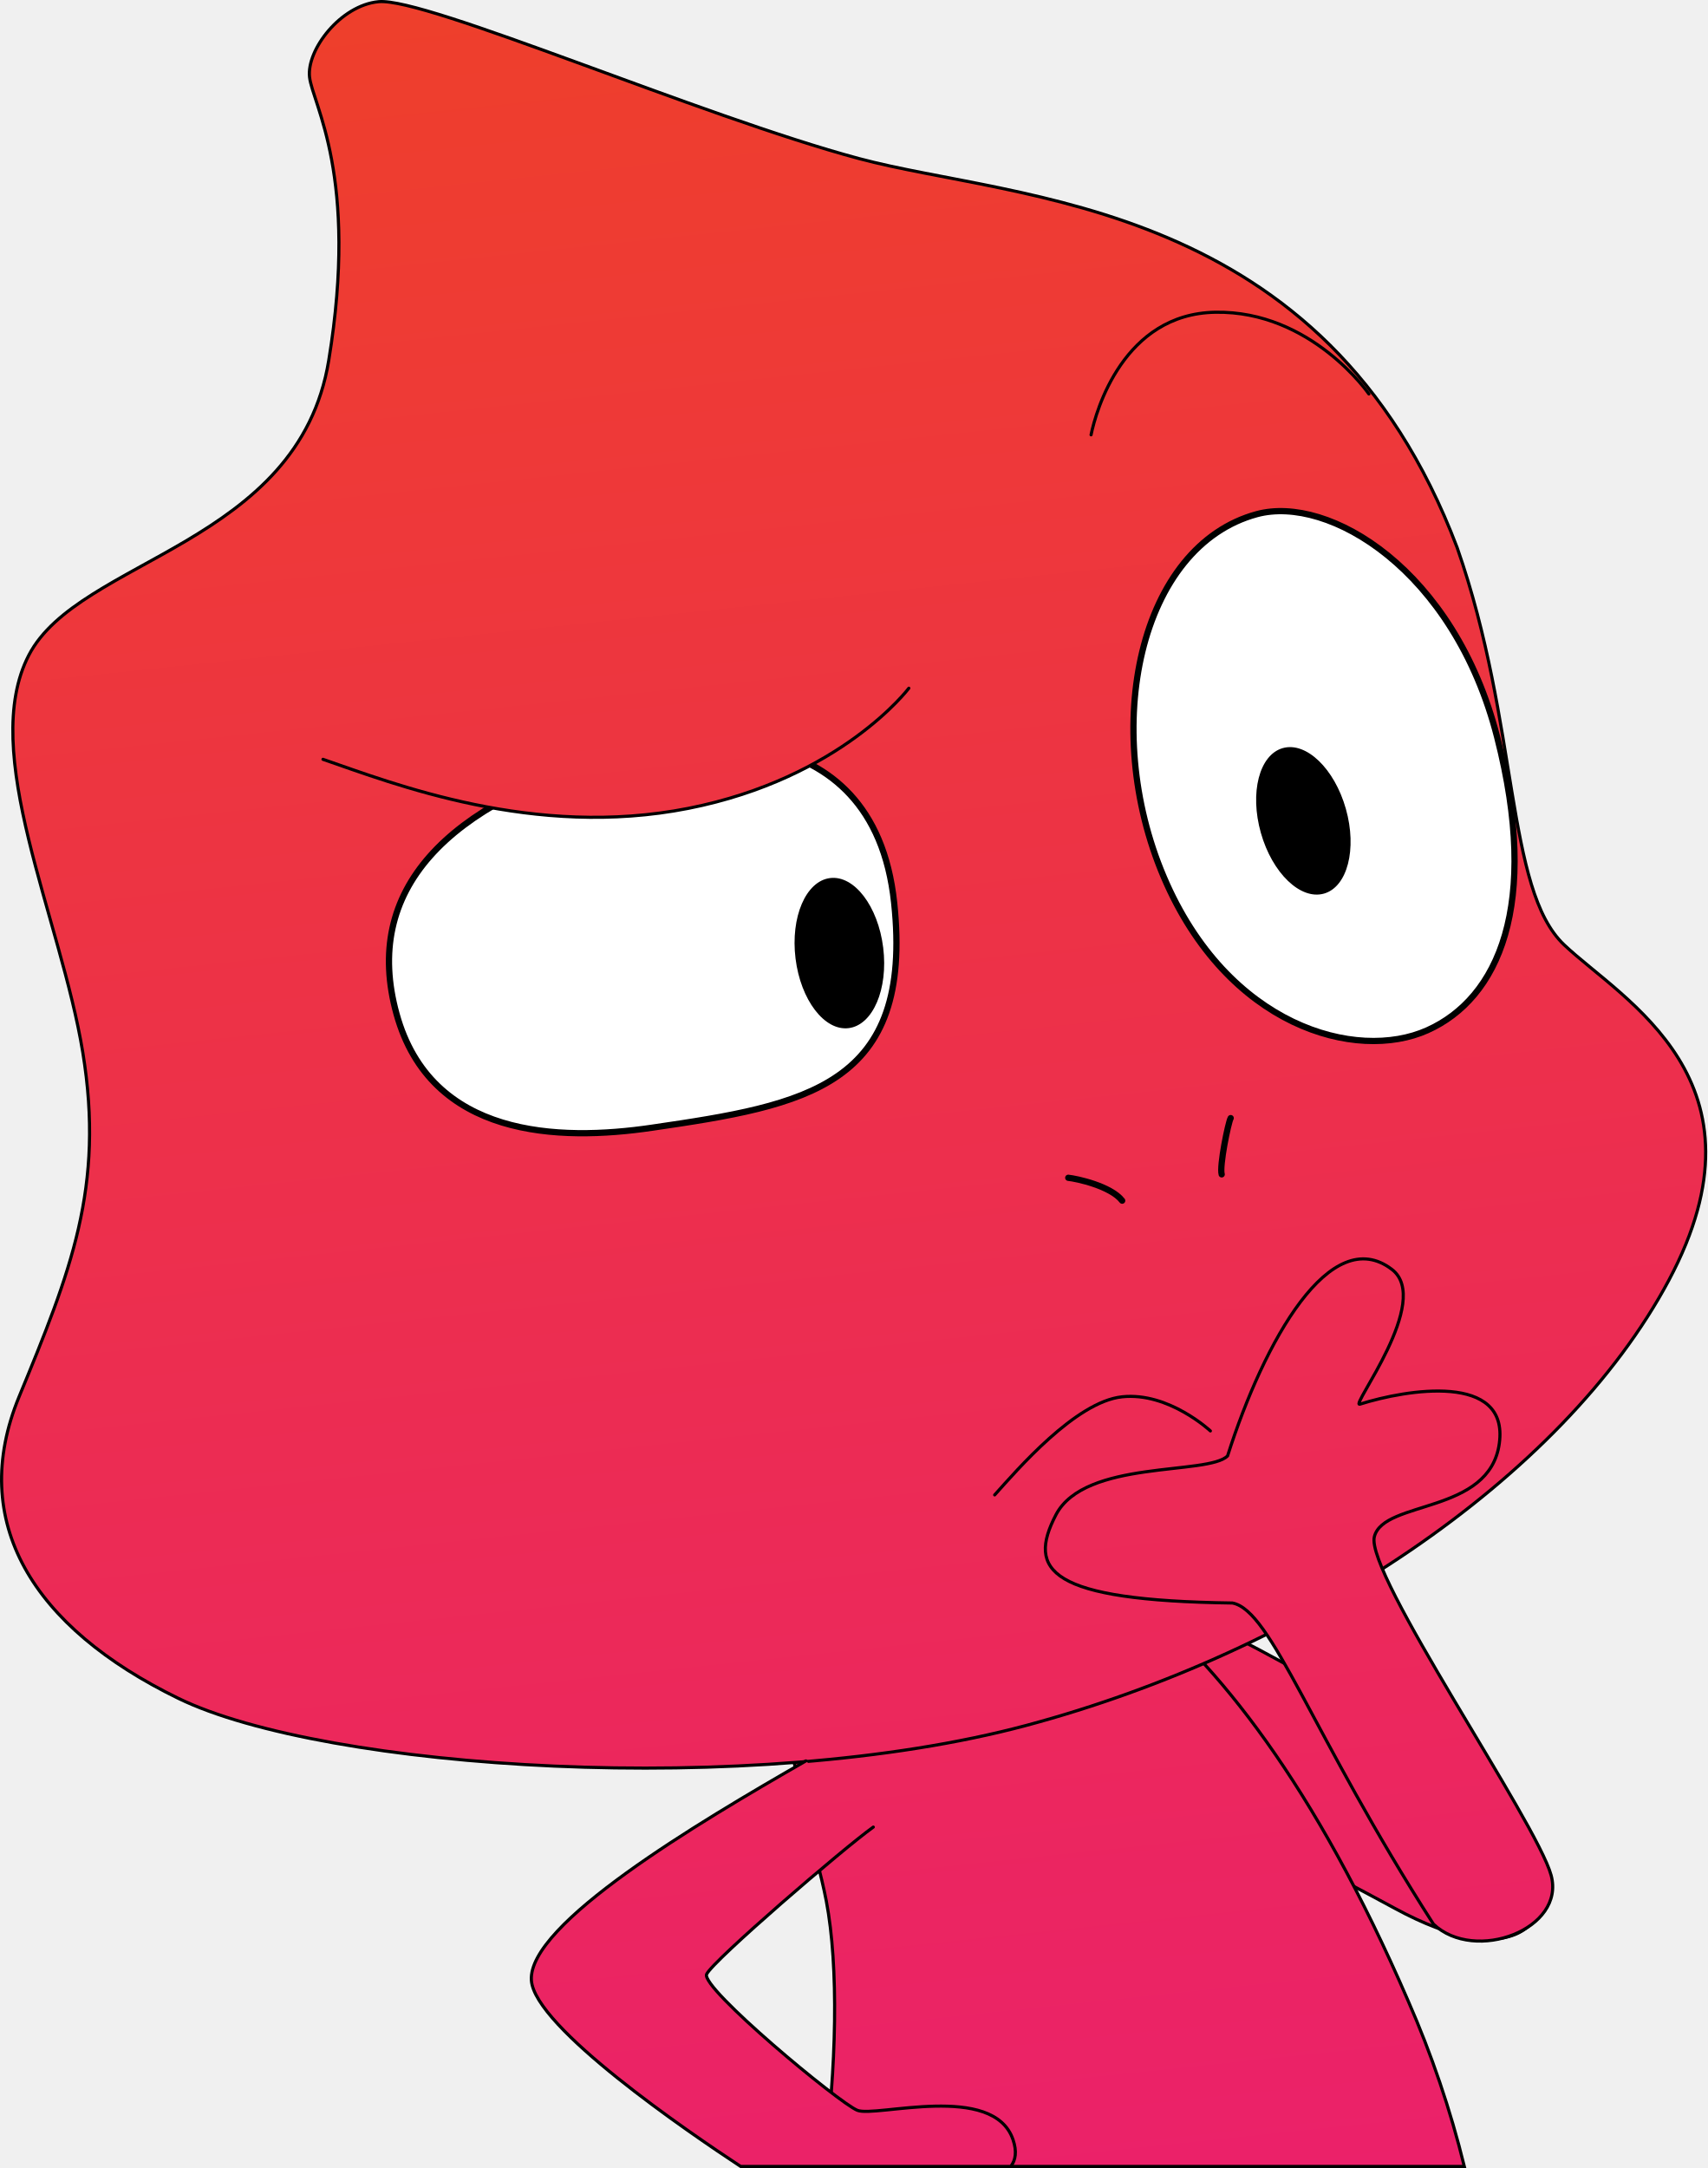
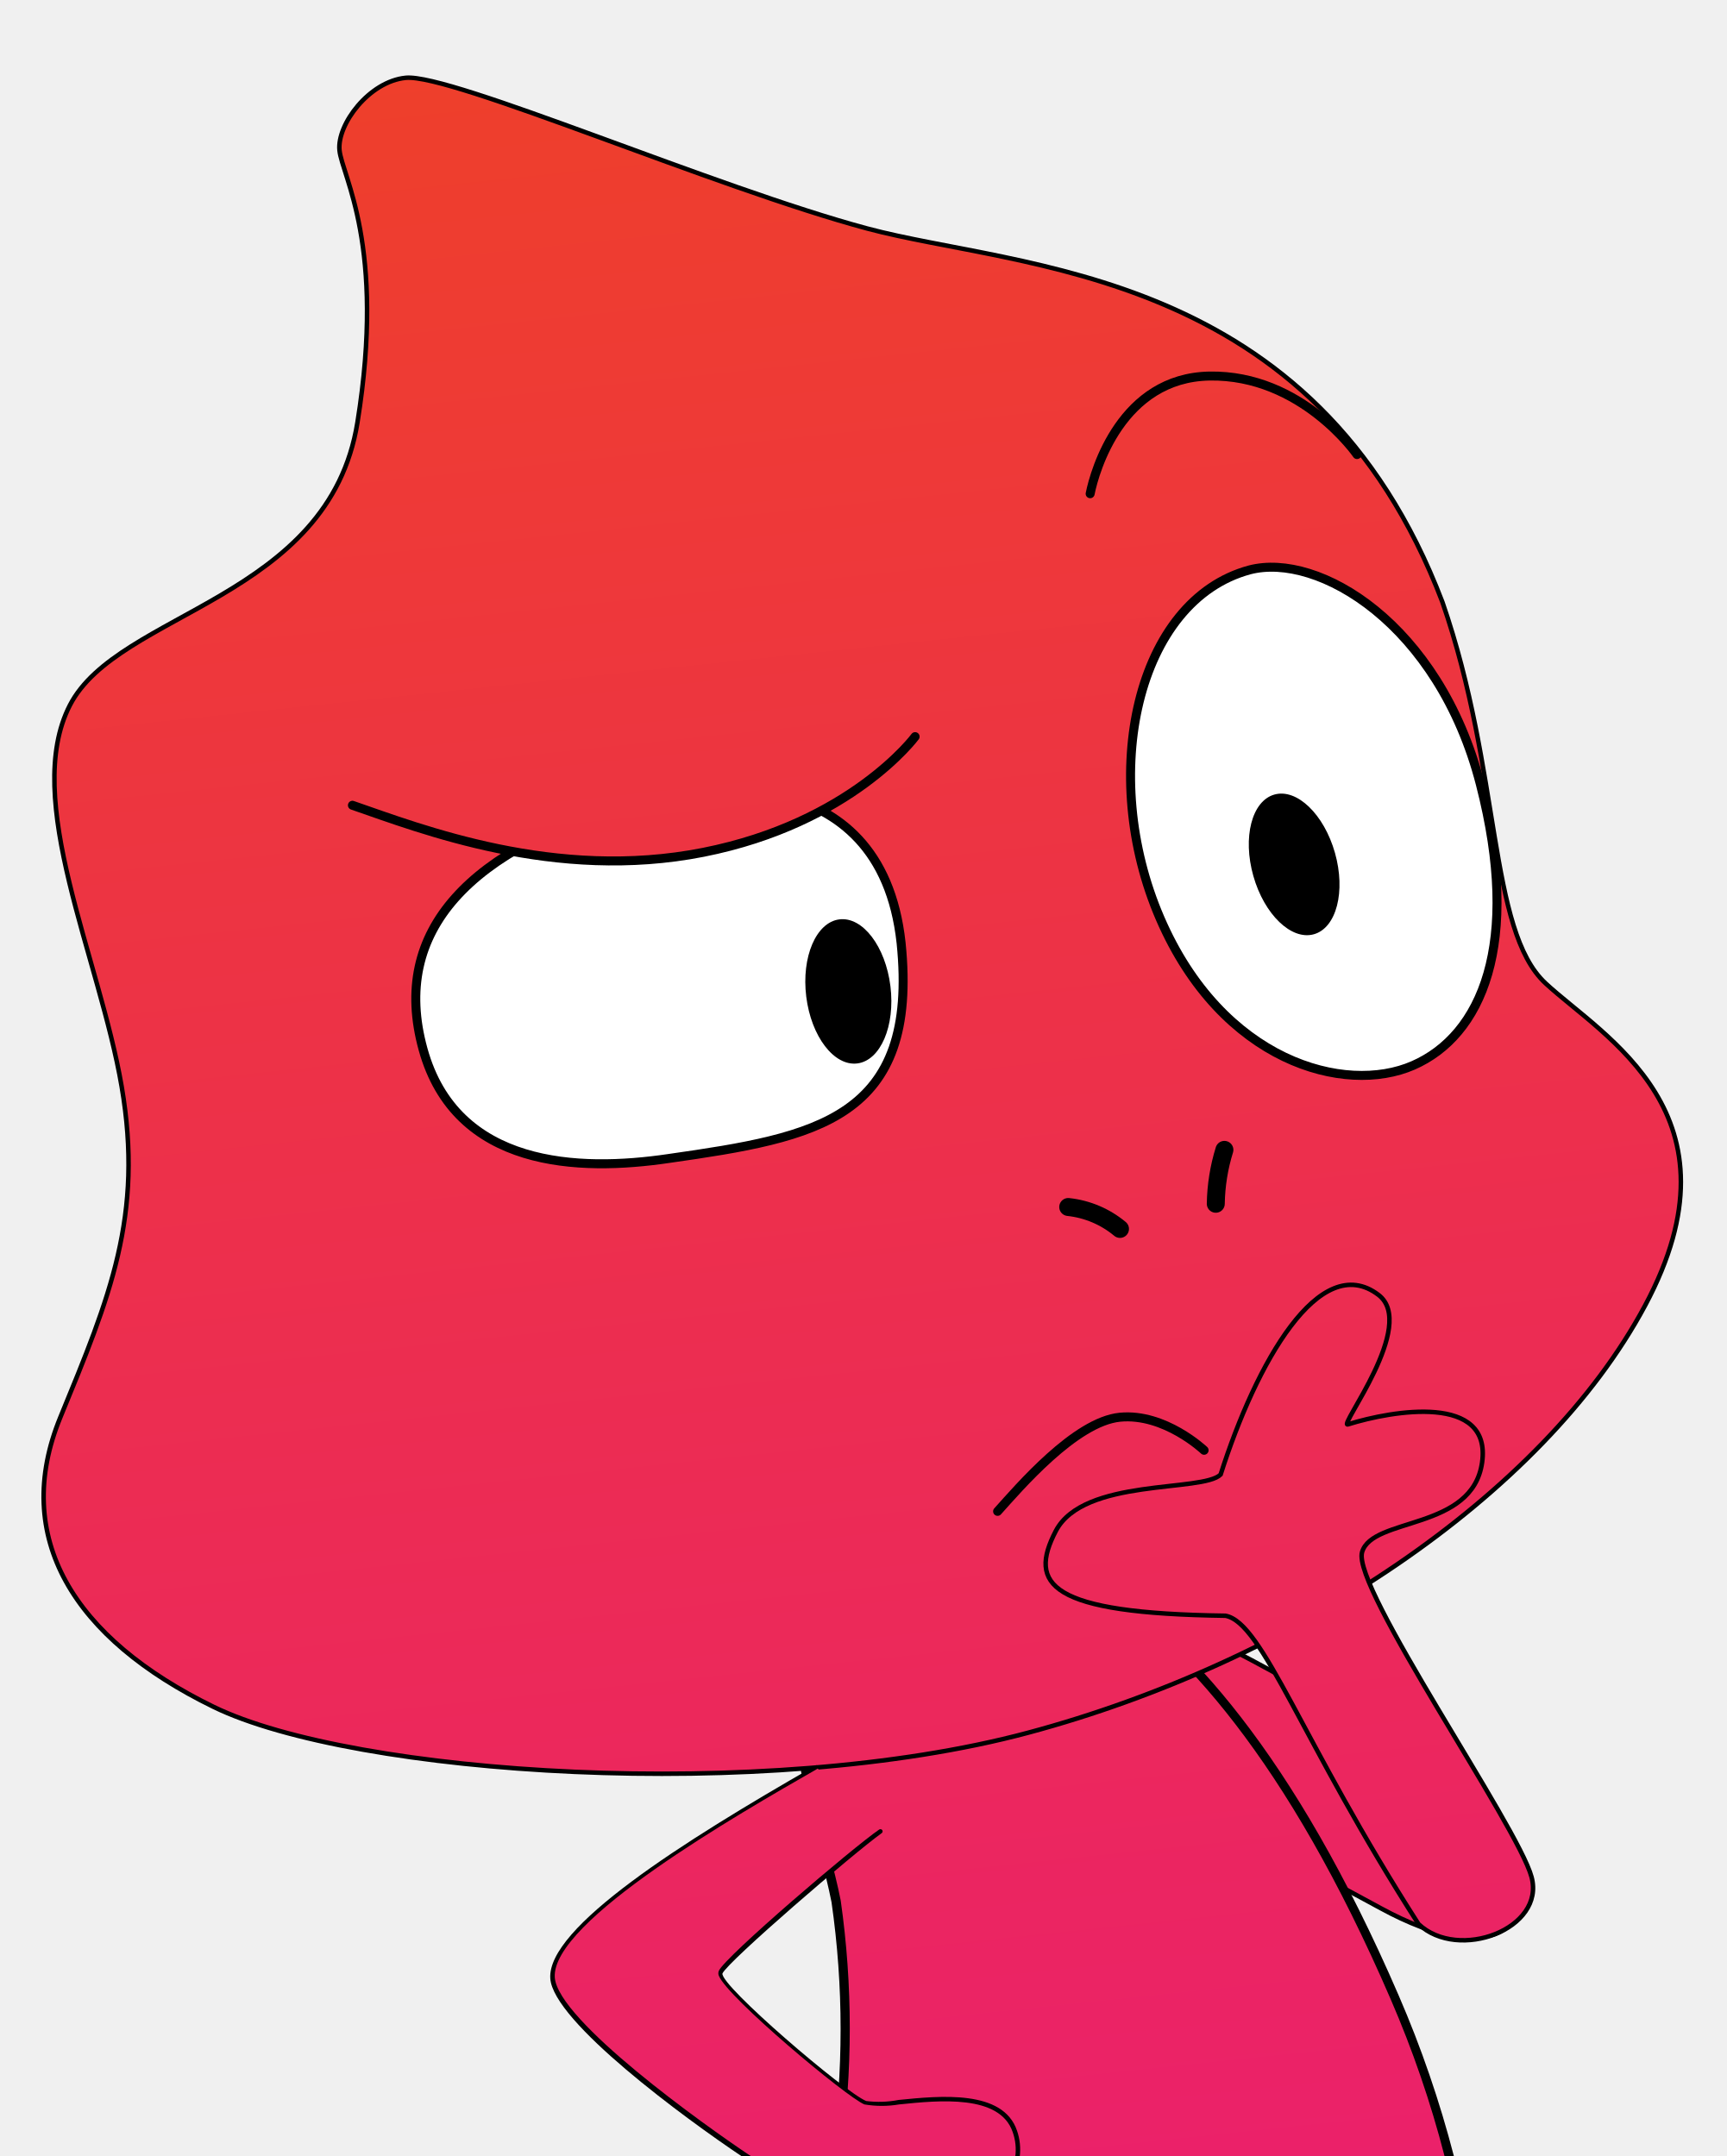
- <svg xmlns="http://www.w3.org/2000/svg" xmlns:xlink="http://www.w3.org/1999/xlink" viewBox="0 0 273.29 346.96">
+ <svg xmlns="http://www.w3.org/2000/svg" xmlns:xlink="http://www.w3.org/1999/xlink" viewBox="0 0 96.06 120">
  <defs>
-     <style>.cls-1,.cls-10,.cls-2,.cls-3,.cls-4,.cls-5,.cls-6,.cls-7,.cls-8,.cls-9{stroke:#000;stroke-miterlimit:10;}.cls-1,.cls-10,.cls-2,.cls-3,.cls-4,.cls-5,.cls-6,.cls-7,.cls-9{stroke-linecap:round;}.cls-1,.cls-2,.cls-3,.cls-4,.cls-5,.cls-6,.cls-7,.cls-9{stroke-width:0.5px;}.cls-1{fill:url(#linear-gradient);}.cls-2{fill:url(#linear-gradient-2);}.cls-3{fill:url(#linear-gradient-3);}.cls-4{fill:url(#linear-gradient-4);}.cls-5{fill:url(#linear-gradient-5);}.cls-6{fill:url(#linear-gradient-6);}.cls-7{fill:url(#linear-gradient-7);}.cls-8{fill:#fff;}.cls-9{fill:url(#linear-gradient-8);}.cls-10{fill:none;}</style>
-     <linearGradient id="linear-gradient" x1="-4752.75" y1="537.44" x2="-4815.54" y2="-58.99" gradientTransform="translate(4985.01)" gradientUnits="userSpaceOnUse">
+     <style>.cls-1,.cls-11{fill:none;}.cls-10,.cls-11,.cls-2,.cls-4,.cls-6,.cls-7,.cls-8,.cls-9{stroke:#000;stroke-miterlimit:10;}.cls-10,.cls-11,.cls-2,.cls-4,.cls-6,.cls-7,.cls-8{stroke-linecap:round;}.cls-2,.cls-4,.cls-7{stroke-width:0.25px;}.cls-2{fill:url(#linear-gradient);}.cls-3{fill:url(#linear-gradient-2);}.cls-4{fill:url(#linear-gradient-3);}.cls-5{fill:url(#linear-gradient-4);}.cls-10,.cls-6,.cls-8,.cls-9{stroke-width:0.5px;}.cls-6{fill:url(#linear-gradient-5);}.cls-7{fill:url(#linear-gradient-6);}.cls-8{fill:url(#linear-gradient-7);}.cls-9{fill:#fff;}.cls-10{fill:url(#linear-gradient-8);}</style>
+     <linearGradient id="linear-gradient" x1="-4905.11" y1="183.69" x2="-4926.08" y2="-15.45" gradientTransform="translate(4985.01)" gradientUnits="userSpaceOnUse">
      <stop offset="0" stop-color="#e9118b" />
      <stop offset="1" stop-color="#ef4323" />
    </linearGradient>
-     <linearGradient id="linear-gradient-2" x1="-4781.5" y1="540.47" x2="-4844.28" y2="-55.96" xlink:href="#linear-gradient" />
-     <linearGradient id="linear-gradient-3" x1="-4813.29" y1="543.82" x2="-4876.07" y2="-52.62" xlink:href="#linear-gradient" />
-     <linearGradient id="linear-gradient-4" x1="-4838.48" y1="546.47" x2="-4901.27" y2="-49.96" xlink:href="#linear-gradient" />
-     <linearGradient id="linear-gradient-5" x1="-4738.68" y1="535.96" x2="-4801.46" y2="-60.47" xlink:href="#linear-gradient" />
-     <linearGradient id="linear-gradient-6" x1="-4749.48" y1="537.1" x2="-4812.26" y2="-59.33" xlink:href="#linear-gradient" />
-     <linearGradient id="linear-gradient-7" x1="-4776.33" y1="539.93" x2="-4839.12" y2="-56.51" xlink:href="#linear-gradient" />
-     <linearGradient id="linear-gradient-8" x1="-4840.22" y1="554.62" x2="-4904.15" y2="-52.7" xlink:href="#linear-gradient" />
+     <linearGradient id="linear-gradient-2" x1="-4914.54" y1="185.48" x2="-4935.67" y2="-15.23" xlink:href="#linear-gradient" />
+     <linearGradient id="linear-gradient-3" x1="-4925.33" y1="185.82" x2="-4946.29" y2="-13.32" xlink:href="#linear-gradient" />
+     <linearGradient id="linear-gradient-4" x1="-4933.56" y1="188.32" x2="-4954.9" y2="-14.48" xlink:href="#linear-gradient" />
+     <linearGradient id="linear-gradient-5" x1="-4900.41" y1="183.2" x2="-4921.38" y2="-15.95" xlink:href="#linear-gradient" />
+     <linearGradient id="linear-gradient-6" x1="-4904.02" y1="183.58" x2="-4924.98" y2="-15.57" xlink:href="#linear-gradient" />
+     <linearGradient id="linear-gradient-7" x1="-4912.99" y1="184.52" x2="-4933.95" y2="-14.62" xlink:href="#linear-gradient" />
+     <linearGradient id="linear-gradient-8" x1="-4934.32" y1="189.43" x2="-4955.66" y2="-13.35" xlink:href="#linear-gradient" />
  </defs>
  <g id="Layer_2" data-name="Layer 2">
    <g id="Layer_1-2" data-name="Layer 1">
-       <path class="cls-1" d="M168.24,251.79c6.68-4.88,74.3,32.57,78,44.6s-4.09,19.3-23,9C201.86,293.71,146.79,267.49,168.24,251.79Z" />
-       <path class="cls-2" d="M131.82,346.71c2.11-15.72,2.45-32,.45-42.47-3.13-16.48-18.57-53.62,13.87-60.16,16.17-3.27,49.44,7.06,79.26,76.12a162.67,162.67,0,0,1,9,26.51Z" />
-       <path class="cls-3" d="M60.6.27c7.58-.73,51.53,18.31,76.91,25.11s74.55,6.28,95.74,62.26c9.94,28.39,7.72,54.68,17.13,63.57s33.81,21.71,16.75,53.69-58.86,59.45-102.81,71.22S51.9,283.18,28.55,271.8s-33.74-28.25-25.5-48.26S16.78,190,13.25,168.41s-16.68-48.07-8.63-63.57,43.16-17.59,48-47.15-2.58-41-3.07-45.35S54.48.86,60.6.27Z" />
-       <path class="cls-4" d="M139.79,292.4c-4.7,3.34-25.7,21.39-26.68,23.55s21.19,20.6,24.13,21.78,21.78-4.52,24.92,4.7c.64,1.89.42,3.26-.36,4.28H118.56c-8.41-5.53-33-22.3-33.5-29.78-.59-9,26.48-25.11,43.94-35.12" />
-       <path class="cls-5" d="M174.65,69.59c.79-3.92,5.23-19.36,19.88-19.62,15.39-.27,24.59,13.08,24.59,13.08" />
-       <path class="cls-6" d="M217.68,224.72c-1.67.53,11.7-16.58,5.11-21.58C213,195.68,202.38,214.52,196.5,233c-3.14,3.14-22.83.53-27.47,9.42s-1.18,13.73,28.25,14.12c6.28,1.18,12.56,20.8,32.18,51.4,6.67,6.28,21.19.79,18.83-7.84S218.47,251.79,220,245.91s18.44-3.53,20-14.91S225.14,222.36,217.68,224.72Z" />
-       <path class="cls-7" d="M159.22,239.24c3.53-3.93,12.95-14.91,20.4-15.7S193.75,229,193.75,229" />
-       <path class="cls-8" d="M99.18,120.73c8.67-2.44,40.61-7.71,43.95,23.74,3.12,29.36-14,32.39-38.72,36-15,2.22-35.44,1.63-40.93-18.18S71.32,128.58,99.18,120.73Z" />
-       <path class="cls-9" d="M51.7,121.52c11.38,3.92,33.78,12.72,58.47,7.85,24.5-4.84,35.31-19.23,35.31-19.23" />
-       <path class="cls-8" d="M201.2,82.28c11.45-3.1,31.59,8.83,38.46,35.71s.19,41.79-11.18,46.89-32-.59-42.19-24.53S182.37,87.38,201.2,82.28Z" />
-       <ellipse cx="208.64" cy="131.35" rx="7.07" ry="12.1" transform="translate(-27.9 61.83) rotate(-15.81)" />
-       <ellipse cx="134.35" cy="152.54" rx="7.07" ry="12.1" transform="translate(-17.72 17.66) rotate(-7.06)" />
-       <path class="cls-10" d="M171,188.49c1.31.13,6.8,1.3,8.63,3.66" />
-       <path class="cls-10" d="M197,178.94c-.39.65-1.83,7.72-1.44,9" />
+       <rect class="cls-1" width="96.06" height="120" />
+       <path class="cls-2" d="M58.52,88.32c2.23-1.63,24.81,10.87,26,14.89s-1.37,6.44-7.69,3C69.74,102.31,51.36,93.56,58.52,88.32Z" />
+       <path class="cls-3" d="M46.5,120H80.65a59.63,59.63,0,0,0-3-8.84c-10-23.06-21.07-26.51-26.47-25.42-10.83,2.18-5.68,14.59-4.63,20.09A50.2,50.2,0,0,1,46.5,120Z" />
+       <path d="M46.27,105.88a49.73,49.73,0,0,1,0,14.12h.51a50.34,50.34,0,0,0,0-14.22c-.16-.83-.42-1.83-.68-2.88-1.07-4.21-2.54-10-.24-13.62A7.71,7.71,0,0,1,51.19,86c2.35-.47,14.64-1.48,26.19,25.27a59,59,0,0,1,3,8.74h.52a60.84,60.84,0,0,0-3.07-8.94C66.13,84,53.51,85,51.09,85.5A8.29,8.29,0,0,0,45.41,89c-2.41,3.83-.91,9.71.18,14C45.86,104.07,46.11,105.06,46.27,105.88Z" />
+       <path class="cls-4" d="M22.58,4.33c2.53-.24,17.21,6.12,25.68,8.39s24.89,2.1,32,20.79C83.55,43,82.8,51.76,86,54.73S97.24,62,91.54,72.66,71.88,92.51,57.21,96.44,19.67,98.8,11.88,95,.61,85.57,3.36,78.88,8,67.68,6.77,60.48s-5.57-16-2.88-21.23,14.41-5.87,16-15.74-.86-13.71-1-15.15S20.54,4.53,22.58,4.33Z" />
+       <path class="cls-5" d="M56.63,120a3,3,0,0,0-.14-1.42c-1.05-3.08-7.34-1.18-8.32-1.57s-8.38-6.55-8.06-7.27S47.45,103,49,101.88l-3.6-3.54c-5.83,3.34-14.87,8.71-14.67,11.73.15,2.33,7.56,7.77,10.8,9.93Z" />
+       <path d="M40,109.69a.35.35,0,0,0,0,.28c.49,1.22,7.1,6.75,8.1,7.16a5.77,5.77,0,0,0,1.93,0c2.23-.23,5.6-.57,6.32,1.54a2.9,2.9,0,0,1,.14,1.38h.25a3.22,3.22,0,0,0-.15-1.46c-.78-2.3-4.28-1.94-6.59-1.71a5.67,5.67,0,0,1-1.8.06c-1.16-.46-8.14-6.44-8-7.1.31-.68,7.33-6.72,8.86-7.81a.12.12,0,0,0-.14-.2C47.47,102.82,40.36,108.89,40,109.69Z" />
+       <path d="M41.77,120c-2.57-1.71-10.74-7.55-10.9-9.94-.2-3.12,10.18-9.07,14.61-11.61a.13.13,0,0,0,.05-.17.13.13,0,0,0-.17,0c-7.4,4.24-14.93,9-14.74,11.84.16,2.4,7.49,7.78,10.7,9.93Z" />
+       <path class="cls-6" d="M60.66,27.48c.26-1.31,1.75-6.46,6.64-6.55,5.14-.09,8.21,4.37,8.21,4.37" />
+       <path class="cls-7" d="M75,79.28c-.56.17,3.9-5.54,1.7-7.21-3.27-2.49-6.81,3.8-8.78,10-1,1-7.62.17-9.17,3.14s-.39,4.59,9.44,4.72c2.09.39,4.19,6.94,10.74,17.16,2.23,2.1,7.07.26,6.29-2.62s-10-16.11-9.43-18.08,6.15-1.18,6.68-5S77.52,78.49,75,79.28Z" />
+       <path class="cls-8" d="M55.51,84.12c1.18-1.31,4.32-5,6.81-5.24S67,80.72,67,80.72" />
+       <path class="cls-9" d="M35.46,44.56C38.36,43.74,49,42,50.14,52.48c1,9.81-4.68,10.82-12.93,12-5,.74-11.84.54-13.67-6.08S26.16,47.18,35.46,44.56Z" />
+       <path class="cls-10" d="M19.61,44.82c3.8,1.31,11.28,4.25,19.52,2.62S50.92,41,50.92,41" />
+       <path class="cls-9" d="M69.53,31.72c3.82-1,10.54,3,12.84,11.92s.06,14-3.74,15.66S68,59.1,64.55,51.11,63.24,33.42,69.53,31.72Z" />
+       <ellipse cx="72.01" cy="48.1" rx="2.36" ry="4.04" transform="translate(-10.38 21.45) rotate(-15.81)" />
+       <ellipse cx="47.2" cy="55.18" rx="2.36" ry="4.04" transform="translate(-6.42 6.22) rotate(-7.06)" />
+       <path class="cls-11" d="M59.44,67.18a5.39,5.39,0,0,1,2.88,1.22" />
+       <path class="cls-11" d="M68.13,64a10.72,10.72,0,0,0-.48,3" />
    </g>
  </g>
</svg>
